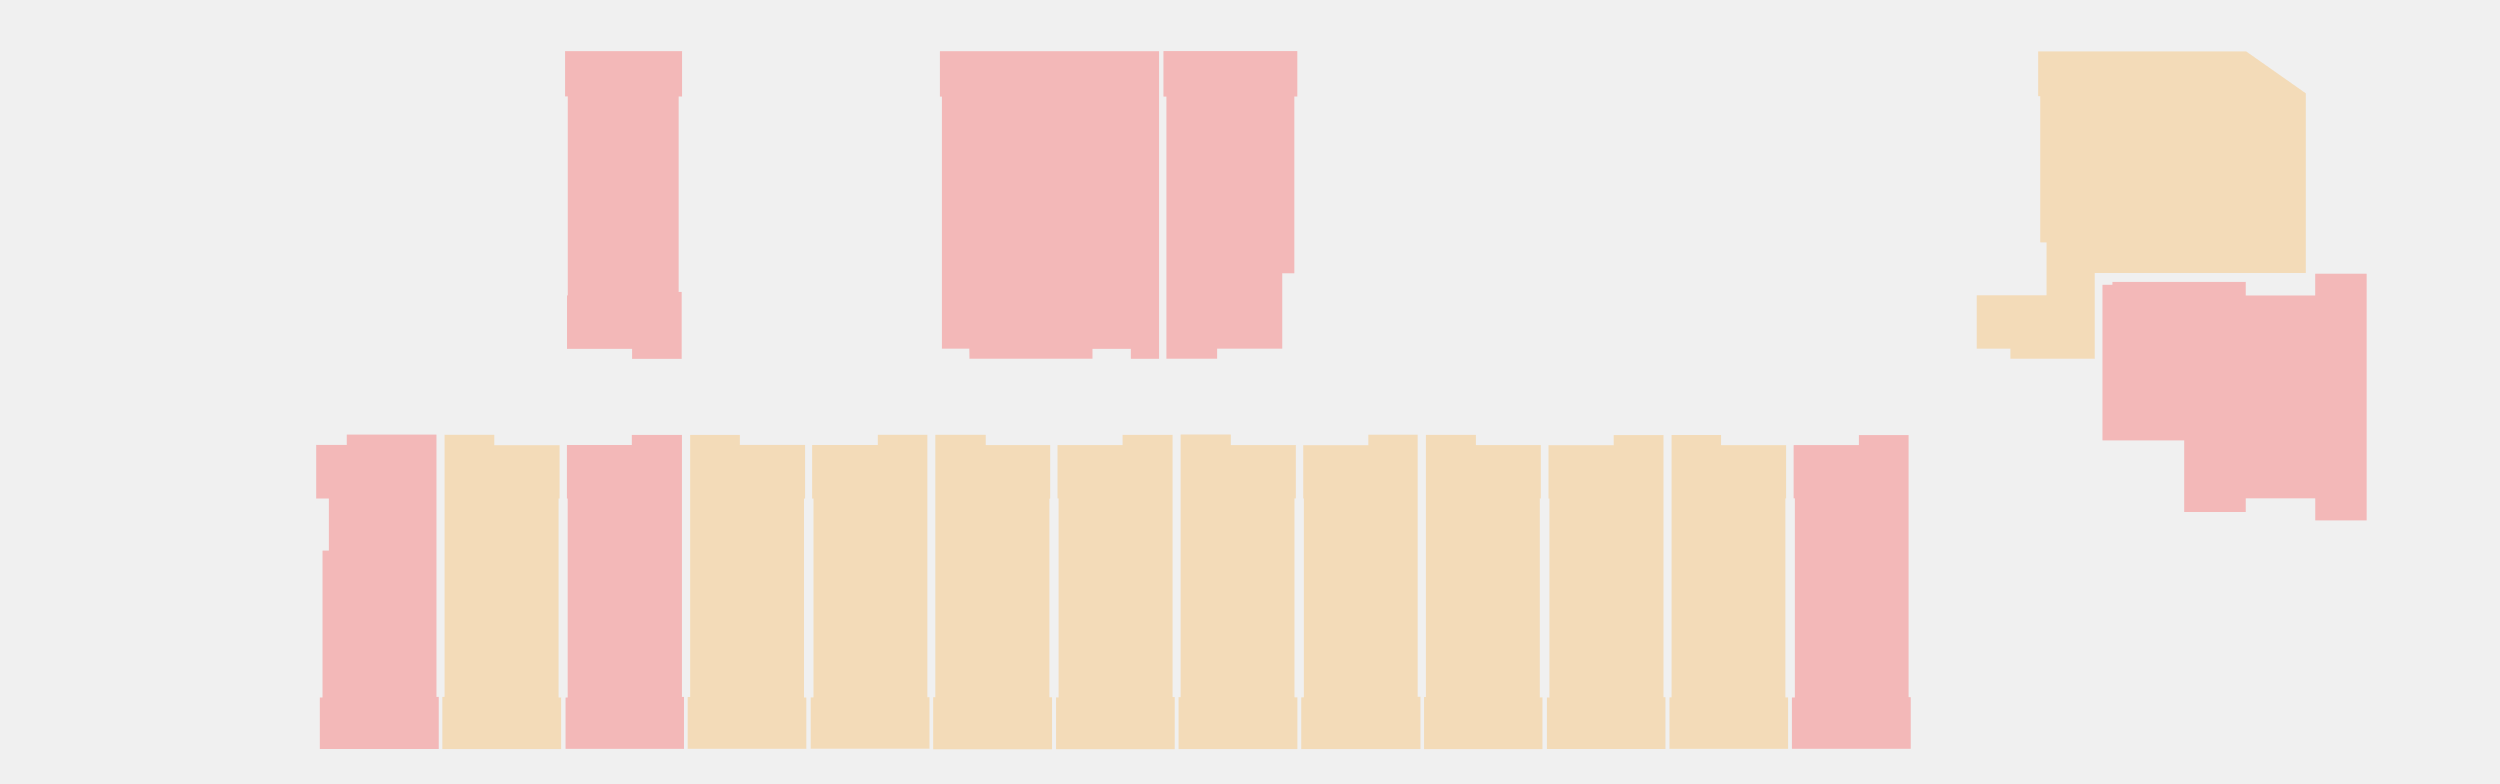
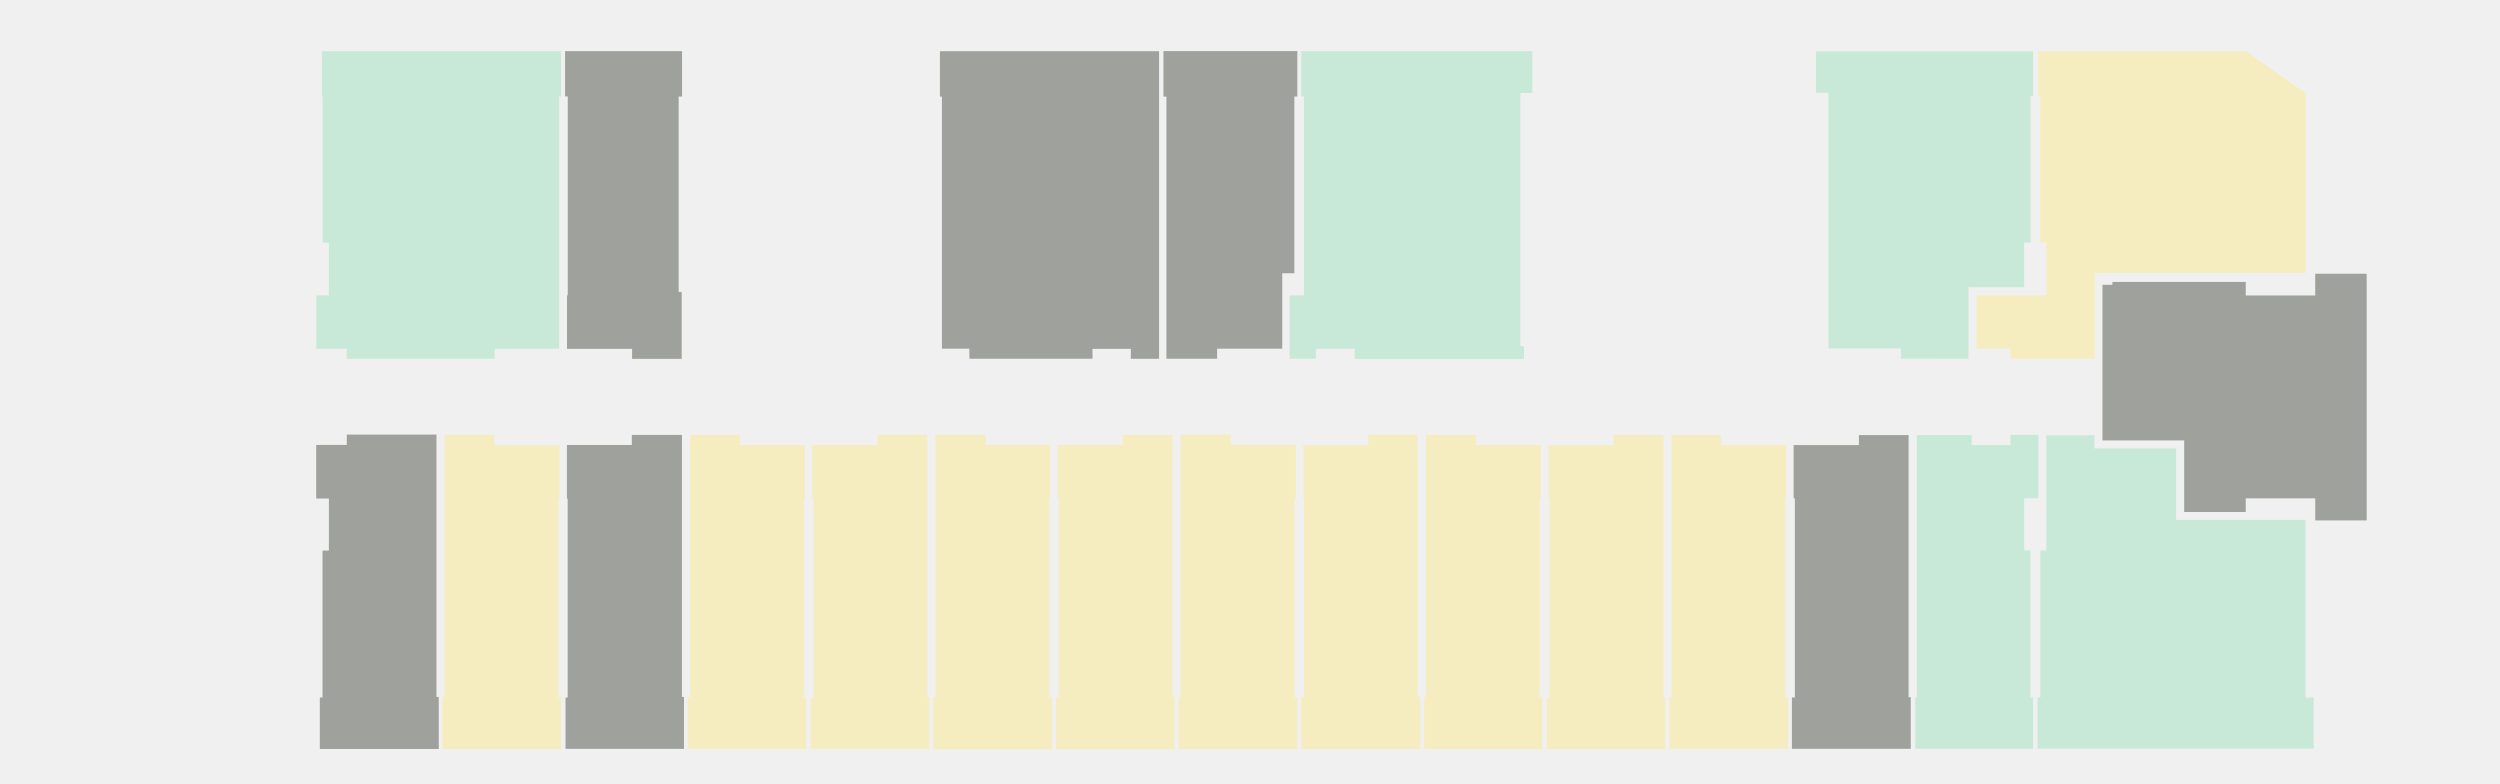
<svg xmlns="http://www.w3.org/2000/svg" version="1.1" id="svg2" width="3508" height="1100" viewBox="0 0 3508 1100" preserveAspectRatio="xMidYMid slice">
  <g>
    <path d="M 2762.194,503.433 V 403.016 h 78.022 v -62.63 h 9.076 V 135.115 h 3.56 V 72.003 h -304.745 v 58.248 h 17.587 v 358.615 h 101.57 v 14.356 z" id="path-1" class="area" data-flat="1" />
    <path d="m 3235.504,130.956 v 252.092 h -296.161 v 120.313 h -118.327 v -14.118 h -47.266 v -74.932 h 97.92 v -74.136 h -8.812 v -205.168 h -2.924 V 72.151 h 291.865 z" id="path-2" class="area reserved" data-flat="2" />
    <path d="m 2950.563,617.988 h 114.294 v 100.456 h 86.377 v -19.17 h 97.512 v 30.993 h 72.174 V 384.063 h -72.222 v 30.53 h -97.456 v -19.029 h -187.084 v 4.082 H 2950.17 v 217.998 z" id="path-3" class="area solded" data-flat="3" />
    <path d="M 3234.985,978.802 V 729.598 h -181.51 V 629.229 h -114.571 v -18.44 h -67.597 v 161.62 h -8.366 v 206.17 h -3.92 v 71.925 h 387.528 v -71.932 z" id="path-4" class="area" data-flat="4" />
    <path d="M 2689.769,978.615 V 610.39 h 76.874 v 14.116 h 54.359 v -14.298 h 39.241 v 88.938 h -19.904 v 73.361 h 8.872 v 206.22 h 3.599 v 71.962 H 2687.451 v -72.121 z" id="path-5" class="area" data-flat="5" />
    <path d="M 2678.139,978.199 V 610.464 h -69.766 v 14.067 h -91.548 v 74.724 h 1.717 v 279.452 h -4.111 v 72.041 h 166.732 v -72.414 z" id="path-6" class="area solded" data-flat="6" />
    <path d="M 2345.551,978.473 V 610.436 h 69.42 v 14.175 h 91.249 v 74.721 h -0.981 V 978.593 h 3.77 v 72.203 h -166.41 v -72.262 z" id="path-7" class="area reserved" data-flat="7" />
    <path d="M 2334.237,978.326 V 610.466 h -69.934 v 14.214 h -91.466 v 74.853 h 1.313 v 279.204 h -3.514 v 72.261 h 166.316 v -72.714 z" id="path-8" class="area reserved" data-flat="8" />
    <path d="M 2000.803,978.046 V 610.174 h 70.207 v 14.352 h 91.06 v 74.912 h -1.426 v 279.162 h 3.716 v 72.617 h -166.16 v -73.126 z" id="path-9" class="area reserved" data-flat="9" />
    <path d="M 1989.274,977.751 V 610 h -69.228 v 14.66 h -91.371 v 74.729 h 0.888 v 279.061 h -3.666 v 72.597 h 167.257 v -73.305 z" id="path-10" class="area reserved" data-flat="10" />
    <path d="M 1656.66,978.232 V 609.743 h 70.427 v 14.767 h 91.244 v 74.819 h -1.907 v 279.199 h 4.072 v 72.571 h -166.761 v -72.919 z" id="path-11" class="area reserved" data-flat="11" />
    <path d="M 1645.362,978.133 V 610.169 h -70.126 v 14.338 h -91.316 v 74.888 h 1.48 v 279.167 h -3.561 v 72.75 h 166.566 v -73.201 z" id="path-12" class="area reserved" data-flat="12" />
    <path d="M 1312.471,978.296 V 610.079 h 70.718 v 14.47 h 90.416 v 75.147 h -1.072 v 278.748 h 3.69 v 72.935 h -166.859 v -72.98 z" id="path-13" class="area reserved" data-flat="13" />
    <path d="M 1301.263,978.34 V 610.106 h -69.528 v 14.309 h -92.17 v 75.095 h 1.909 v 279.089 h -3.898 v 72.016 h 166.71 v -72.295 z" id="path-14" class="area reserved" data-flat="14" />
    <path d="M 968.391,978.007 V 610.326 h 69.778 v 14.005 h 91.493 v 75.278 h -1.496 v 279.039 h 3.264 v 72.061 H 964.949 v -72.677 z" id="path-15" class="area reserved" data-flat="15" />
    <path d="M 956.905,977.954 V 610.297 h -70.334 v 14.099 h -91.064 v 75.194 h 1.033 v 279.172 h -2.951 v 72.046 h 166.171 v -72.879 z" id="path-16" class="area solded" data-flat="16" />
    <path d="M 623.821,977.893 V 610.144 h 69.774 v 14.516 h 91.605 v 74.894 h -1.416 V 978.64 h 3.601 v 72.41 H 620.725 v -73.144 z" id="path-17" class="area reserved" data-flat="17" />
    <path d="M 612.444,977.917 V 609.816 H 486.6 v 14.534 h -42.897 v 75.145 h 17.78 v 73.084 h -8.904 v 206.133 h -3.814 v 72.243 H 615.652 v -73.051 z" id="path-18" class="area solded" data-flat="18" />
    <path d="M 784.686,489.379 V 135.311 h 2.665 V 71.673 H 451.684 v 64.054 h 1.006 v 204.795 h 8.787 v 74.01 h -17.732 v 74.917 h 42.797 v 14.001 h 207.665 v -13.861 z" id="path-19" class="area" data-flat="19" />
    <path d="m 952.292,135.381 v 274.244 h 4.253 v 93.951 H 886.938 V 489.499 h -91.308 v -75.032 h 1.052 V 135.277 h -3.776 V 71.72 h 164.161 v 63.714 z" id="path-20" class="area solded" data-flat="20" />
    <path d="m 1360.335,503.416 h 172.63 v -13.923 h 53.834 v 13.966 h 39.604 V 71.841 h -307.497 v 63.728 h 2.767 V 489.259 h 38.491 z" id="path-21" class="area solded" data-flat="21" />
    <path d="m 1636.712,135.562 v 367.847 h 71.153 v -14.131 h 91.38 V 383.473 h 16.966 v -248.036 h 4.202 V 71.664 h -187.857 v 63.904 z" id="path-22" class="area solded" data-flat="22" />
    <path d="m 1829.735,135.304 v 279.204 h -20.163 v 88.906 h 36.863 v -13.996 h 54.475 v 14.147 h 237.586 v -17.929 h -5.106 V 130.502 h 16.719 V 71.655 h -324.317 v 63.716 z" id="path-23" class="area" data-flat="23" />
  </g>
  <style type="text/css" id="style1">
      .area {
         cursor: pointer;
-          fill: #fff;
-          fill-opacity: 0;
+          fill: #4dd48a3b;
         stroke-opacity: 1;
         transition: .3s;
      }
      .area:hover {
         fill: #4dd48a;
         fill-opacity: .6;
      }
      .reserved {
-          fill: #fab551;
+          fill: #ffe656e7;
         fill-opacity: .35;
         cursor: default
      }
      .reserved:hover {
-          fill: #fab551;
+          fill: #A34D1A;
         fill-opacity: .35;
      }
      .solded {
-          fill: #fa5151;
+          fill: #061102;
         fill-opacity: .35;
         cursor: default
      }
      .solded:hover {
-          fill: #fa5151;
+          fill: #555;
         fill-opacity: .35;
      }
   </style>
</svg>
